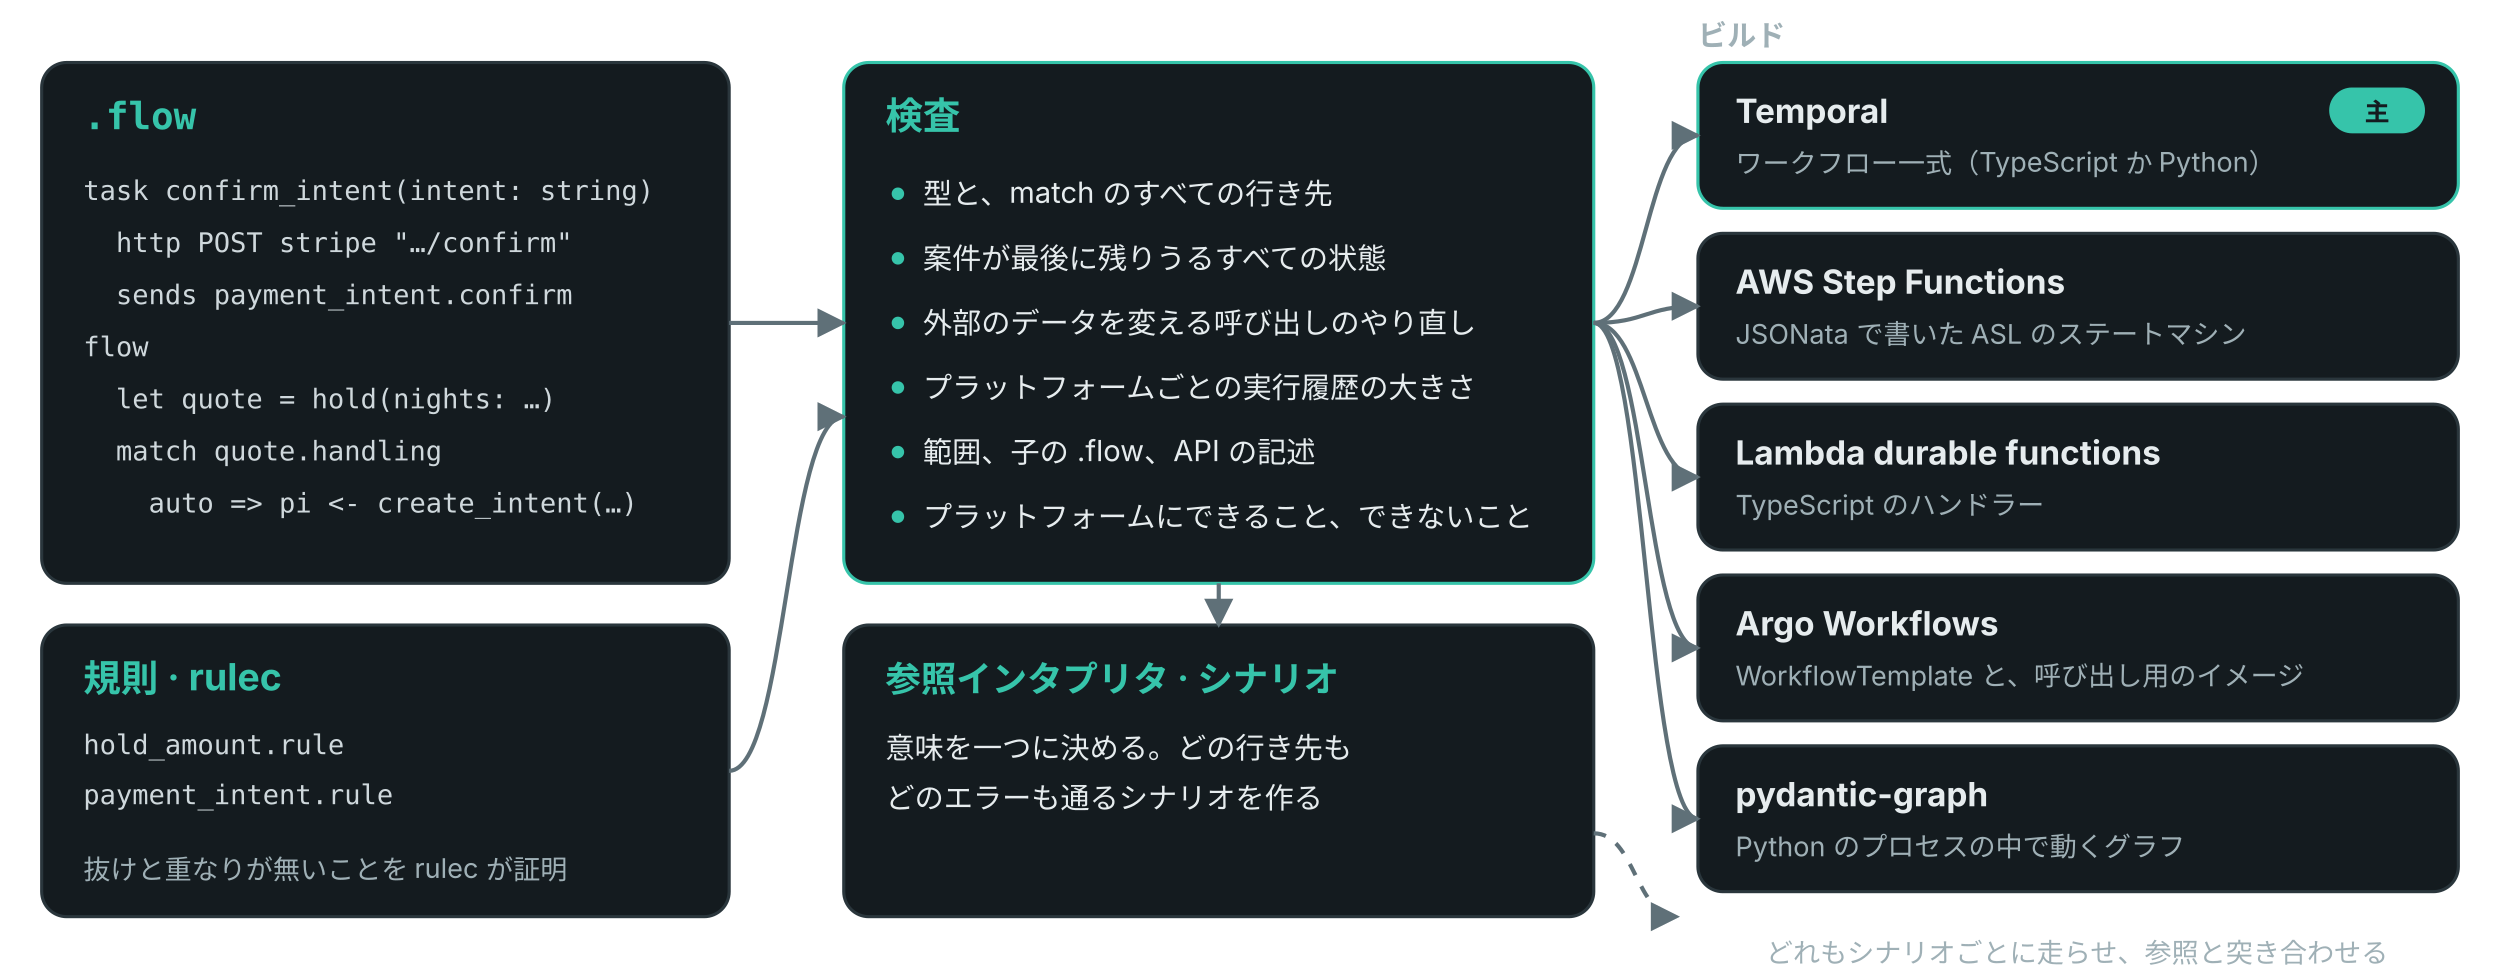
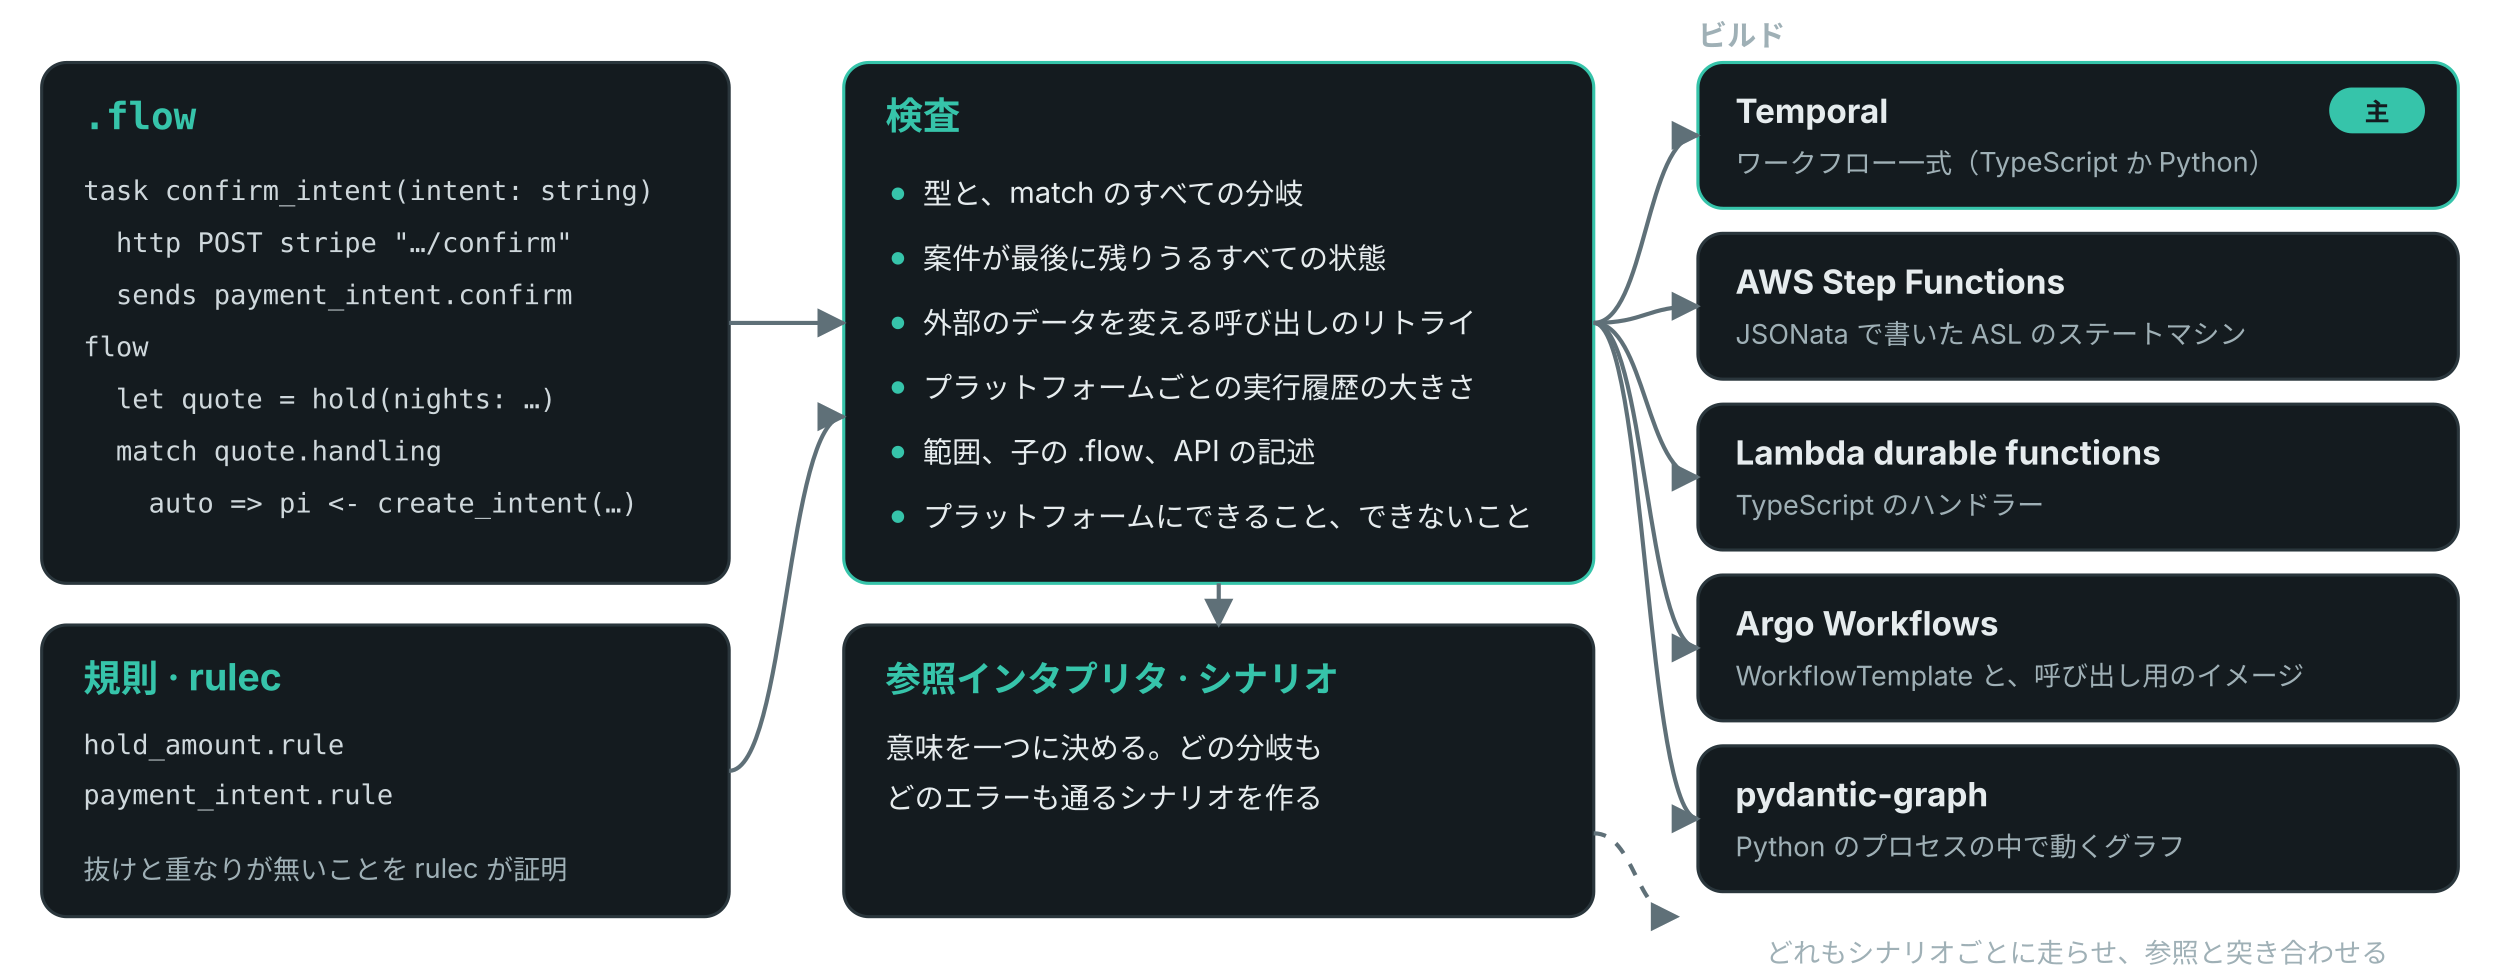
<svg xmlns="http://www.w3.org/2000/svg" viewBox="0 0 1200 470" width="1200" height="470" role="img">
  <defs>
    <marker id="head" viewBox="0 0 10 10" refX="9" refY="5" markerWidth="7" markerHeight="7" orient="auto">
      <path d="M0 0L10 5L0 10z" fill="#5f7078" />
    </marker>
  </defs>
  <rect x="20" y="30" width="330" height="250" rx="12" fill="#141b1f" stroke="#2a363c" stroke-width="1.5" />
  <text x="40" y="62" font-family="'M PLUS 1 Code', Menlo, Consolas, monospace" font-size="18" font-weight="700" fill="#36c4aa" text-anchor="start" xml:space="preserve">.flow</text>
  <text x="40" y="96" font-family="'M PLUS 1 Code', Menlo, Consolas, monospace" font-size="13" font-weight="400" fill="#cfd8dc" text-anchor="start" xml:space="preserve">task confirm_intent(intent: string)</text>
  <text x="40" y="121" font-family="'M PLUS 1 Code', Menlo, Consolas, monospace" font-size="13" font-weight="400" fill="#cfd8dc" text-anchor="start" xml:space="preserve">  http POST stripe "…/confirm"</text>
  <text x="40" y="146" font-family="'M PLUS 1 Code', Menlo, Consolas, monospace" font-size="13" font-weight="400" fill="#cfd8dc" text-anchor="start" xml:space="preserve">  sends payment_intent.confirm</text>
  <text x="40" y="171" font-family="'M PLUS 1 Code', Menlo, Consolas, monospace" font-size="13" font-weight="400" fill="#cfd8dc" text-anchor="start" xml:space="preserve">flow</text>
  <text x="40" y="196" font-family="'M PLUS 1 Code', Menlo, Consolas, monospace" font-size="13" font-weight="400" fill="#cfd8dc" text-anchor="start" xml:space="preserve">  let quote = hold(nights: …)</text>
  <text x="40" y="221" font-family="'M PLUS 1 Code', Menlo, Consolas, monospace" font-size="13" font-weight="400" fill="#cfd8dc" text-anchor="start" xml:space="preserve">  match quote.handling</text>
  <text x="40" y="246" font-family="'M PLUS 1 Code', Menlo, Consolas, monospace" font-size="13" font-weight="400" fill="#cfd8dc" text-anchor="start" xml:space="preserve">    auto =&gt; pi &lt;- create_intent(…)</text>
  <rect x="20" y="300" width="330" height="140" rx="12" fill="#141b1f" stroke="#2a363c" stroke-width="1.5" />
  <text x="40" y="332" font-family="Inter, 'Hiragino Sans', 'Noto Sans JP', 'Segoe UI', system-ui, sans-serif" font-size="18" font-weight="700" fill="#36c4aa" text-anchor="start" xml:space="preserve">規則 · rulec</text>
  <text x="40" y="362" font-family="'M PLUS 1 Code', Menlo, Consolas, monospace" font-size="13" font-weight="400" fill="#cfd8dc" text-anchor="start" xml:space="preserve">hold_amount.rule</text>
  <text x="40" y="386" font-family="'M PLUS 1 Code', Menlo, Consolas, monospace" font-size="13" font-weight="400" fill="#cfd8dc" text-anchor="start" xml:space="preserve">payment_intent.rule</text>
  <text x="40" y="422" font-family="Inter, 'Hiragino Sans', 'Noto Sans JP', 'Segoe UI', system-ui, sans-serif" font-size="13" font-weight="400" fill="#9fb0b6" text-anchor="start" xml:space="preserve">抜けと重なりが無いことを rulec が証明</text>
  <rect x="405" y="30" width="360" height="250" rx="12" fill="#141b1f" stroke="#36c4aa" stroke-width="1.5" />
  <text x="425" y="62" font-family="Inter, 'Hiragino Sans', 'Noto Sans JP', 'Segoe UI', system-ui, sans-serif" font-size="18" font-weight="700" fill="#36c4aa" text-anchor="start" xml:space="preserve">検査</text>
  <circle cx="431" cy="93" r="3" fill="#36c4aa" />
-   <text x="443" y="98" font-family="Inter, 'Hiragino Sans', 'Noto Sans JP', 'Segoe UI', system-ui, sans-serif" font-size="14" font-weight="400" fill="#e6ecee" text-anchor="start" xml:space="preserve">型と、match のすべての行き先</text>
+   <text x="443" y="98" font-family="Inter, 'Hiragino Sans', 'Noto Sans JP', 'Segoe UI', system-ui, sans-serif" font-size="14" font-weight="400" fill="#e6ecee" text-anchor="start" xml:space="preserve">型と、match のすべての分岐</text>
  <circle cx="431" cy="124" r="3" fill="#36c4aa" />
  <text x="443" y="129" font-family="Inter, 'Hiragino Sans', 'Noto Sans JP', 'Segoe UI', system-ui, sans-serif" font-size="14" font-weight="400" fill="#e6ecee" text-anchor="start" xml:space="preserve">案件が最後に残りうるすべての状態</text>
  <circle cx="431" cy="155" r="3" fill="#36c4aa" />
-   <text x="443" y="160" font-family="Inter, 'Hiragino Sans', 'Noto Sans JP', 'Segoe UI', system-ui, sans-serif" font-size="14" font-weight="400" fill="#e6ecee" text-anchor="start" xml:space="preserve">外部のデータを変える呼び出しのやり直し</text>
+   <text x="443" y="160" font-family="Inter, 'Hiragino Sans', 'Noto Sans JP', 'Segoe UI', system-ui, sans-serif" font-size="14" font-weight="400" fill="#e6ecee" text-anchor="start" xml:space="preserve">外部のデータを変える呼び出しのリトライ</text>
  <circle cx="431" cy="186" r="3" fill="#36c4aa" />
  <text x="443" y="191" font-family="Inter, 'Hiragino Sans', 'Noto Sans JP', 'Segoe UI', system-ui, sans-serif" font-size="14" font-weight="400" fill="#e6ecee" text-anchor="start" xml:space="preserve">プラットフォームごとの実行履歴の大きさ</text>
  <circle cx="431" cy="217" r="3" fill="#36c4aa" />
  <text x="443" y="222" font-family="Inter, 'Hiragino Sans', 'Noto Sans JP', 'Segoe UI', system-ui, sans-serif" font-size="14" font-weight="400" fill="#e6ecee" text-anchor="start" xml:space="preserve">範囲、子の .flow、API の記述</text>
  <circle cx="431" cy="248" r="3" fill="#36c4aa" />
  <text x="443" y="253" font-family="Inter, 'Hiragino Sans', 'Noto Sans JP', 'Segoe UI', system-ui, sans-serif" font-size="14" font-weight="400" fill="#e6ecee" text-anchor="start" xml:space="preserve">プラットフォームにできること、できないこと</text>
  <rect x="405" y="300" width="360" height="140" rx="12" fill="#141b1f" stroke="#2a363c" stroke-width="1.5" />
  <text x="425" y="332" font-family="Inter, 'Hiragino Sans', 'Noto Sans JP', 'Segoe UI', system-ui, sans-serif" font-size="17" font-weight="700" fill="#36c4aa" text-anchor="start" xml:space="preserve">参照インタプリタ · シナリオ</text>
-   <text x="425" y="364" font-family="Inter, 'Hiragino Sans', 'Noto Sans JP', 'Segoe UI', system-ui, sans-serif" font-size="14" font-weight="400" fill="#e6ecee" text-anchor="start" xml:space="preserve">意味を一つに決める。どの行き先も</text>
+   <text x="425" y="364" font-family="Inter, 'Hiragino Sans', 'Noto Sans JP', 'Segoe UI', system-ui, sans-serif" font-size="14" font-weight="400" fill="#e6ecee" text-anchor="start" xml:space="preserve">意味を一つに決める。どの分岐も</text>
  <text x="425" y="388" font-family="Inter, 'Hiragino Sans', 'Noto Sans JP', 'Segoe UI', system-ui, sans-serif" font-size="14" font-weight="400" fill="#e6ecee" text-anchor="start" xml:space="preserve">どのエラーも通るシナリオを作る</text>
  <path d="M350 155 C377.5 155, 377.5 155, 405 155" fill="none" stroke="#5f7078" stroke-width="2" marker-end="url(#head)" />
  <path d="M350 370 C377.5 370, 377.5 200, 405 200" fill="none" stroke="#5f7078" stroke-width="2" marker-end="url(#head)" />
  <path d="M585 280 C585.0 280, 585.0 300, 585 300" fill="none" stroke="#5f7078" stroke-width="2" marker-end="url(#head)" />
  <text x="815" y="22" font-family="Inter, 'Hiragino Sans', 'Noto Sans JP', 'Segoe UI', system-ui, sans-serif" font-size="14" font-weight="600" fill="#9fb0b6" text-anchor="start" xml:space="preserve">ビルド</text>
  <rect x="815" y="30" width="365" height="70" rx="12" fill="#141b1f" stroke="#36c4aa" stroke-width="1.5" />
  <text x="833" y="59" font-family="Inter, 'Hiragino Sans', 'Noto Sans JP', 'Segoe UI', system-ui, sans-serif" font-size="16" font-weight="700" fill="#e6ecee" text-anchor="start" xml:space="preserve">Temporal</text>
  <rect x="1118" y="42" width="46" height="22" rx="11" fill="#36c4aa" />
  <text x="1141" y="58" font-family="Inter, 'Hiragino Sans', 'Noto Sans JP', 'Segoe UI', system-ui, sans-serif" font-size="12" font-weight="700" fill="#141b1f" text-anchor="middle" xml:space="preserve">主</text>
  <text x="833" y="83" font-family="Inter, 'Hiragino Sans', 'Noto Sans JP', 'Segoe UI', system-ui, sans-serif" font-size="13" font-weight="400" fill="#9fb0b6" text-anchor="start" xml:space="preserve">ワークフロー一式（TypeScript か Python）</text>
  <rect x="815" y="112" width="365" height="70" rx="12" fill="#141b1f" stroke="#2a363c" stroke-width="1.5" />
  <text x="833" y="141" font-family="Inter, 'Hiragino Sans', 'Noto Sans JP', 'Segoe UI', system-ui, sans-serif" font-size="16" font-weight="700" fill="#e6ecee" text-anchor="start" xml:space="preserve">AWS Step Functions</text>
  <text x="833" y="165" font-family="Inter, 'Hiragino Sans', 'Noto Sans JP', 'Segoe UI', system-ui, sans-serif" font-size="13" font-weight="400" fill="#9fb0b6" text-anchor="start" xml:space="preserve">JSONata で書いた ASL のステートマシン</text>
  <rect x="815" y="194" width="365" height="70" rx="12" fill="#141b1f" stroke="#2a363c" stroke-width="1.5" />
  <text x="833" y="223" font-family="Inter, 'Hiragino Sans', 'Noto Sans JP', 'Segoe UI', system-ui, sans-serif" font-size="16" font-weight="700" fill="#e6ecee" text-anchor="start" xml:space="preserve">Lambda durable functions</text>
  <text x="833" y="247" font-family="Inter, 'Hiragino Sans', 'Noto Sans JP', 'Segoe UI', system-ui, sans-serif" font-size="13" font-weight="400" fill="#9fb0b6" text-anchor="start" xml:space="preserve">TypeScript のハンドラー</text>
  <rect x="815" y="276" width="365" height="70" rx="12" fill="#141b1f" stroke="#2a363c" stroke-width="1.5" />
  <text x="833" y="305" font-family="Inter, 'Hiragino Sans', 'Noto Sans JP', 'Segoe UI', system-ui, sans-serif" font-size="16" font-weight="700" fill="#e6ecee" text-anchor="start" xml:space="preserve">Argo Workflows</text>
  <text x="833" y="329" font-family="Inter, 'Hiragino Sans', 'Noto Sans JP', 'Segoe UI', system-ui, sans-serif" font-size="13" font-weight="400" fill="#9fb0b6" text-anchor="start" xml:space="preserve">WorkflowTemplate と、呼び出し用のイメージ</text>
  <rect x="815" y="358" width="365" height="70" rx="12" fill="#141b1f" stroke="#2a363c" stroke-width="1.5" />
  <text x="833" y="387" font-family="Inter, 'Hiragino Sans', 'Noto Sans JP', 'Segoe UI', system-ui, sans-serif" font-size="16" font-weight="700" fill="#e6ecee" text-anchor="start" xml:space="preserve">pydantic-graph</text>
  <text x="833" y="411" font-family="Inter, 'Hiragino Sans', 'Noto Sans JP', 'Segoe UI', system-ui, sans-serif" font-size="13" font-weight="400" fill="#9fb0b6" text-anchor="start" xml:space="preserve">Python のプロセスの中で動くグラフ</text>
  <path d="M765 155 C790.0 155, 790.0 65, 815 65" fill="none" stroke="#5f7078" stroke-width="2" marker-end="url(#head)" />
  <path d="M765 155 C790.0 155, 790.0 147, 815 147" fill="none" stroke="#5f7078" stroke-width="2" marker-end="url(#head)" />
  <path d="M765 155 C790.0 155, 790.0 229, 815 229" fill="none" stroke="#5f7078" stroke-width="2" marker-end="url(#head)" />
  <path d="M765 155 C790.0 155, 790.0 311, 815 311" fill="none" stroke="#5f7078" stroke-width="2" marker-end="url(#head)" />
  <path d="M765 155 C790.0 155, 790.0 393, 815 393" fill="none" stroke="#5f7078" stroke-width="2" marker-end="url(#head)" />
  <path d="M765 400 C785.0 400, 785.0 440, 805 440" fill="none" stroke="#5f7078" stroke-width="2" stroke-dasharray="6 6" marker-end="url(#head)" />
  <text x="997" y="462" font-family="Inter, 'Hiragino Sans', 'Noto Sans JP', 'Segoe UI', system-ui, sans-serif" font-size="13" font-weight="400" fill="#9fb0b6" text-anchor="middle" xml:space="preserve">どれもシナリオごとに走らせ、参照と突き合わせる</text>
</svg>
